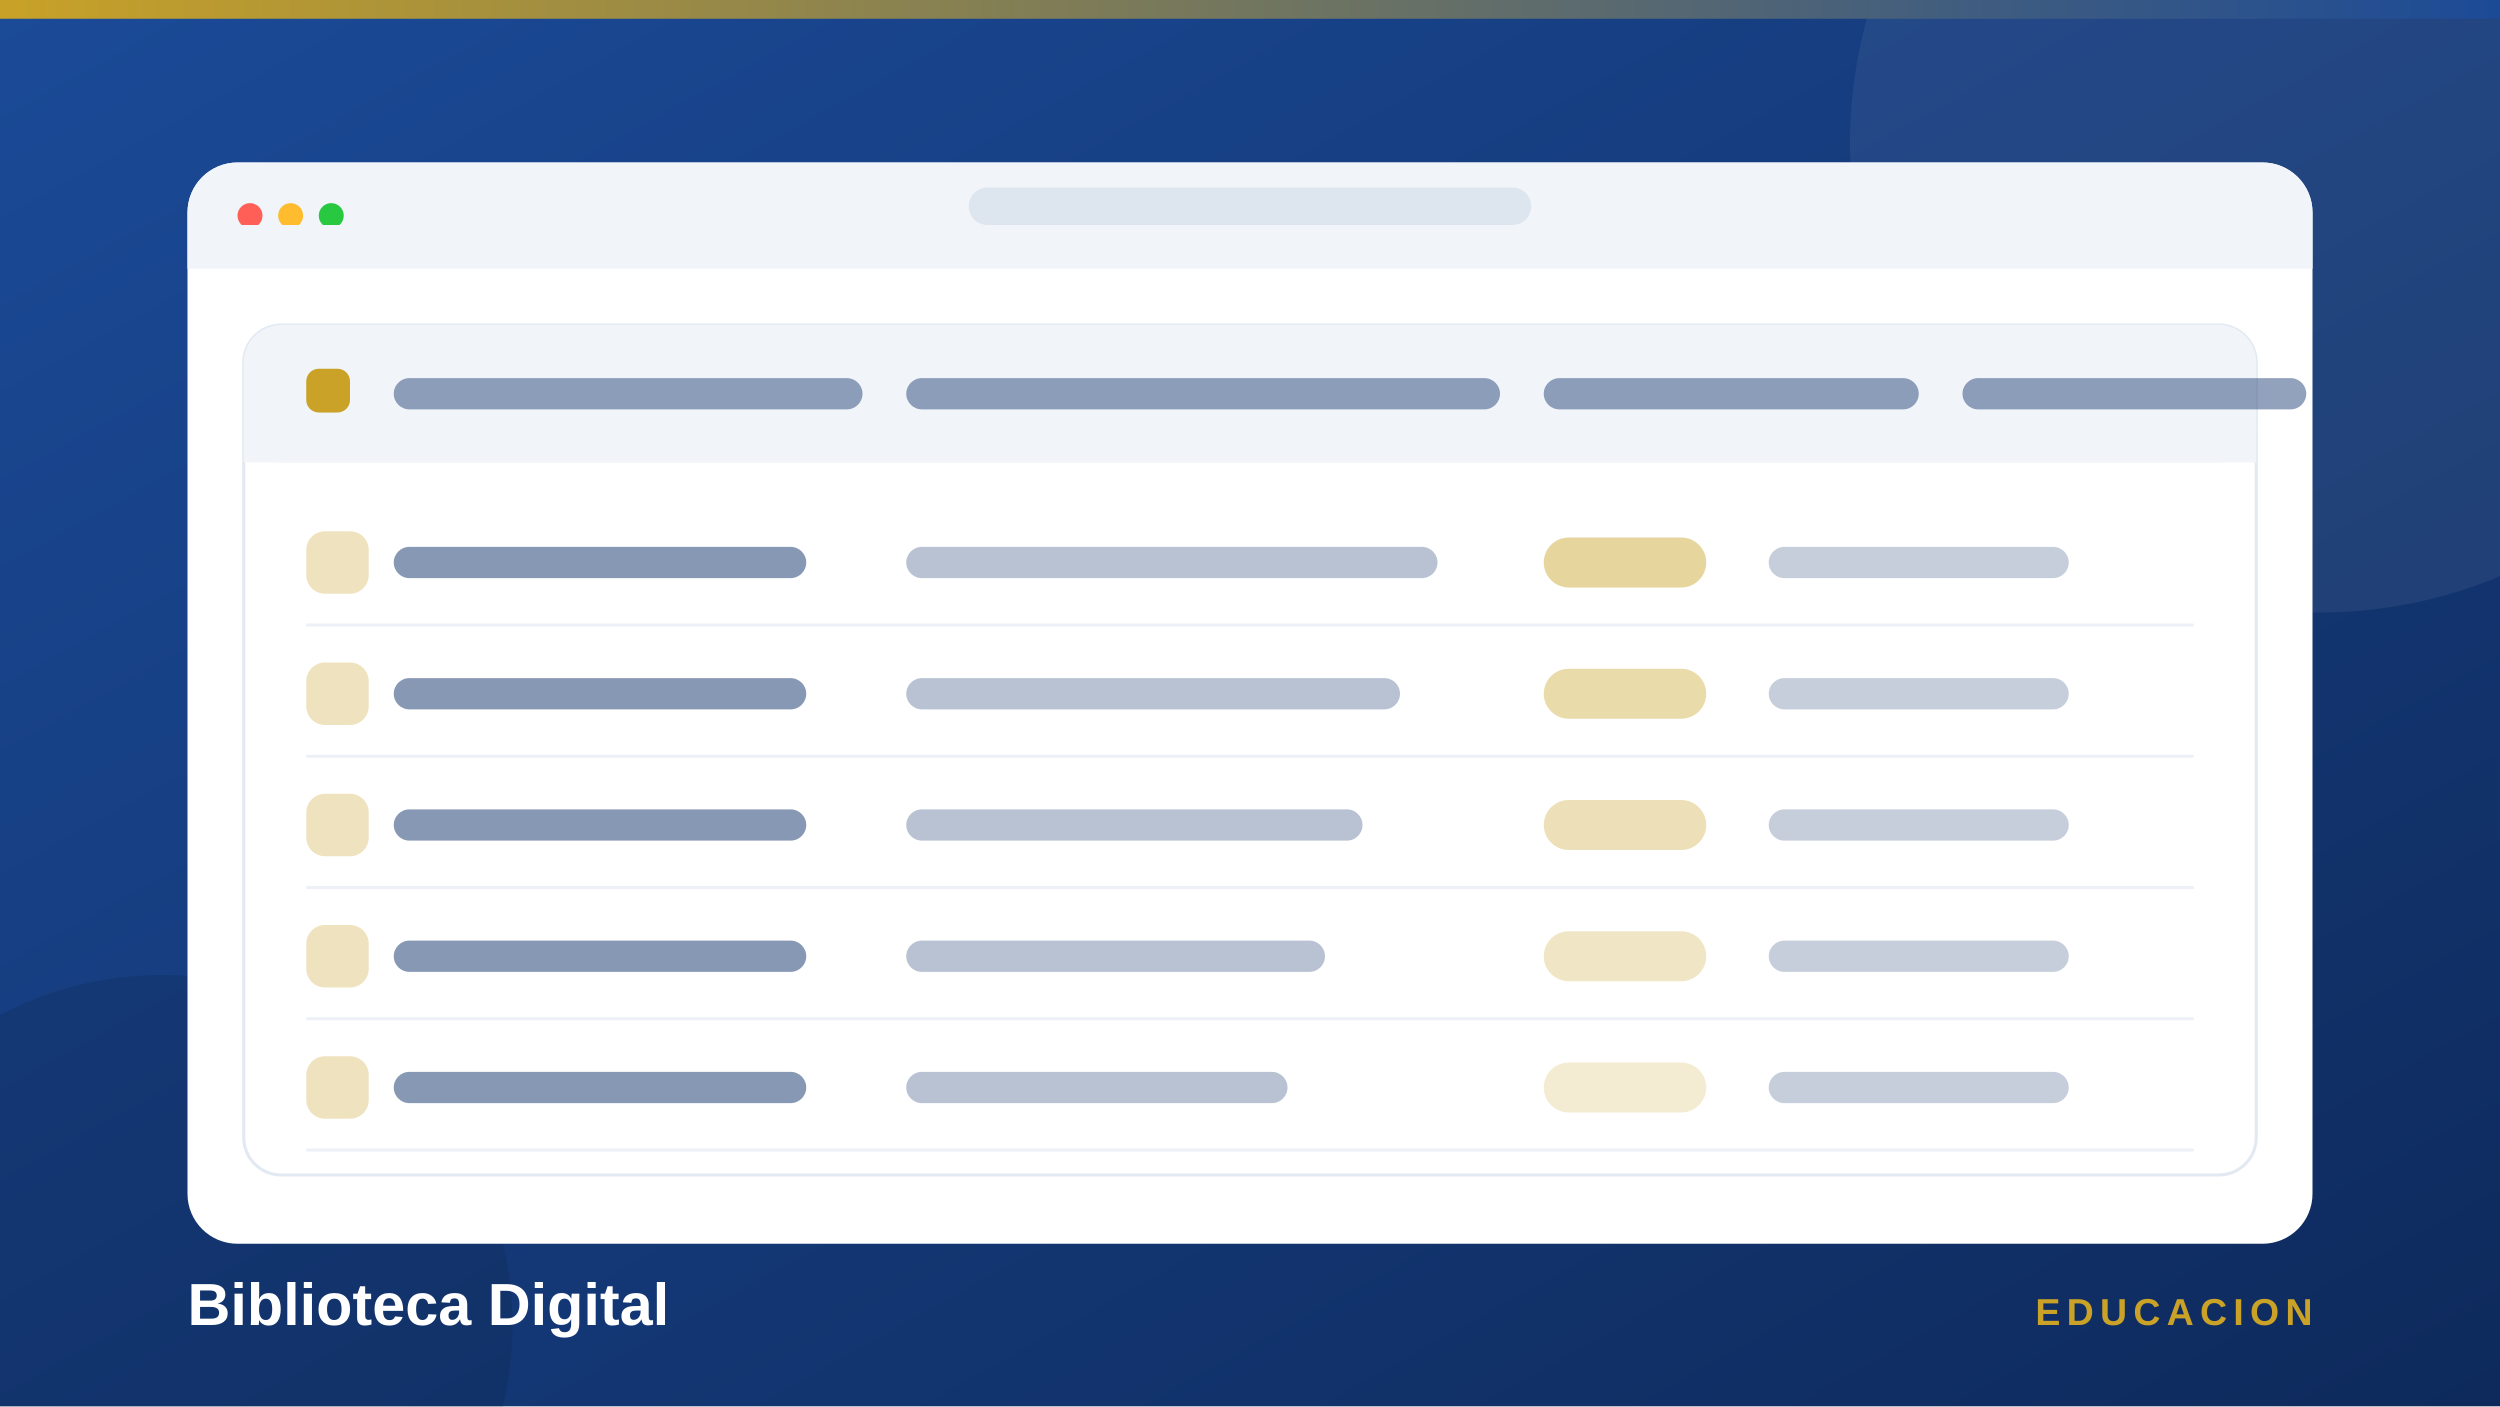
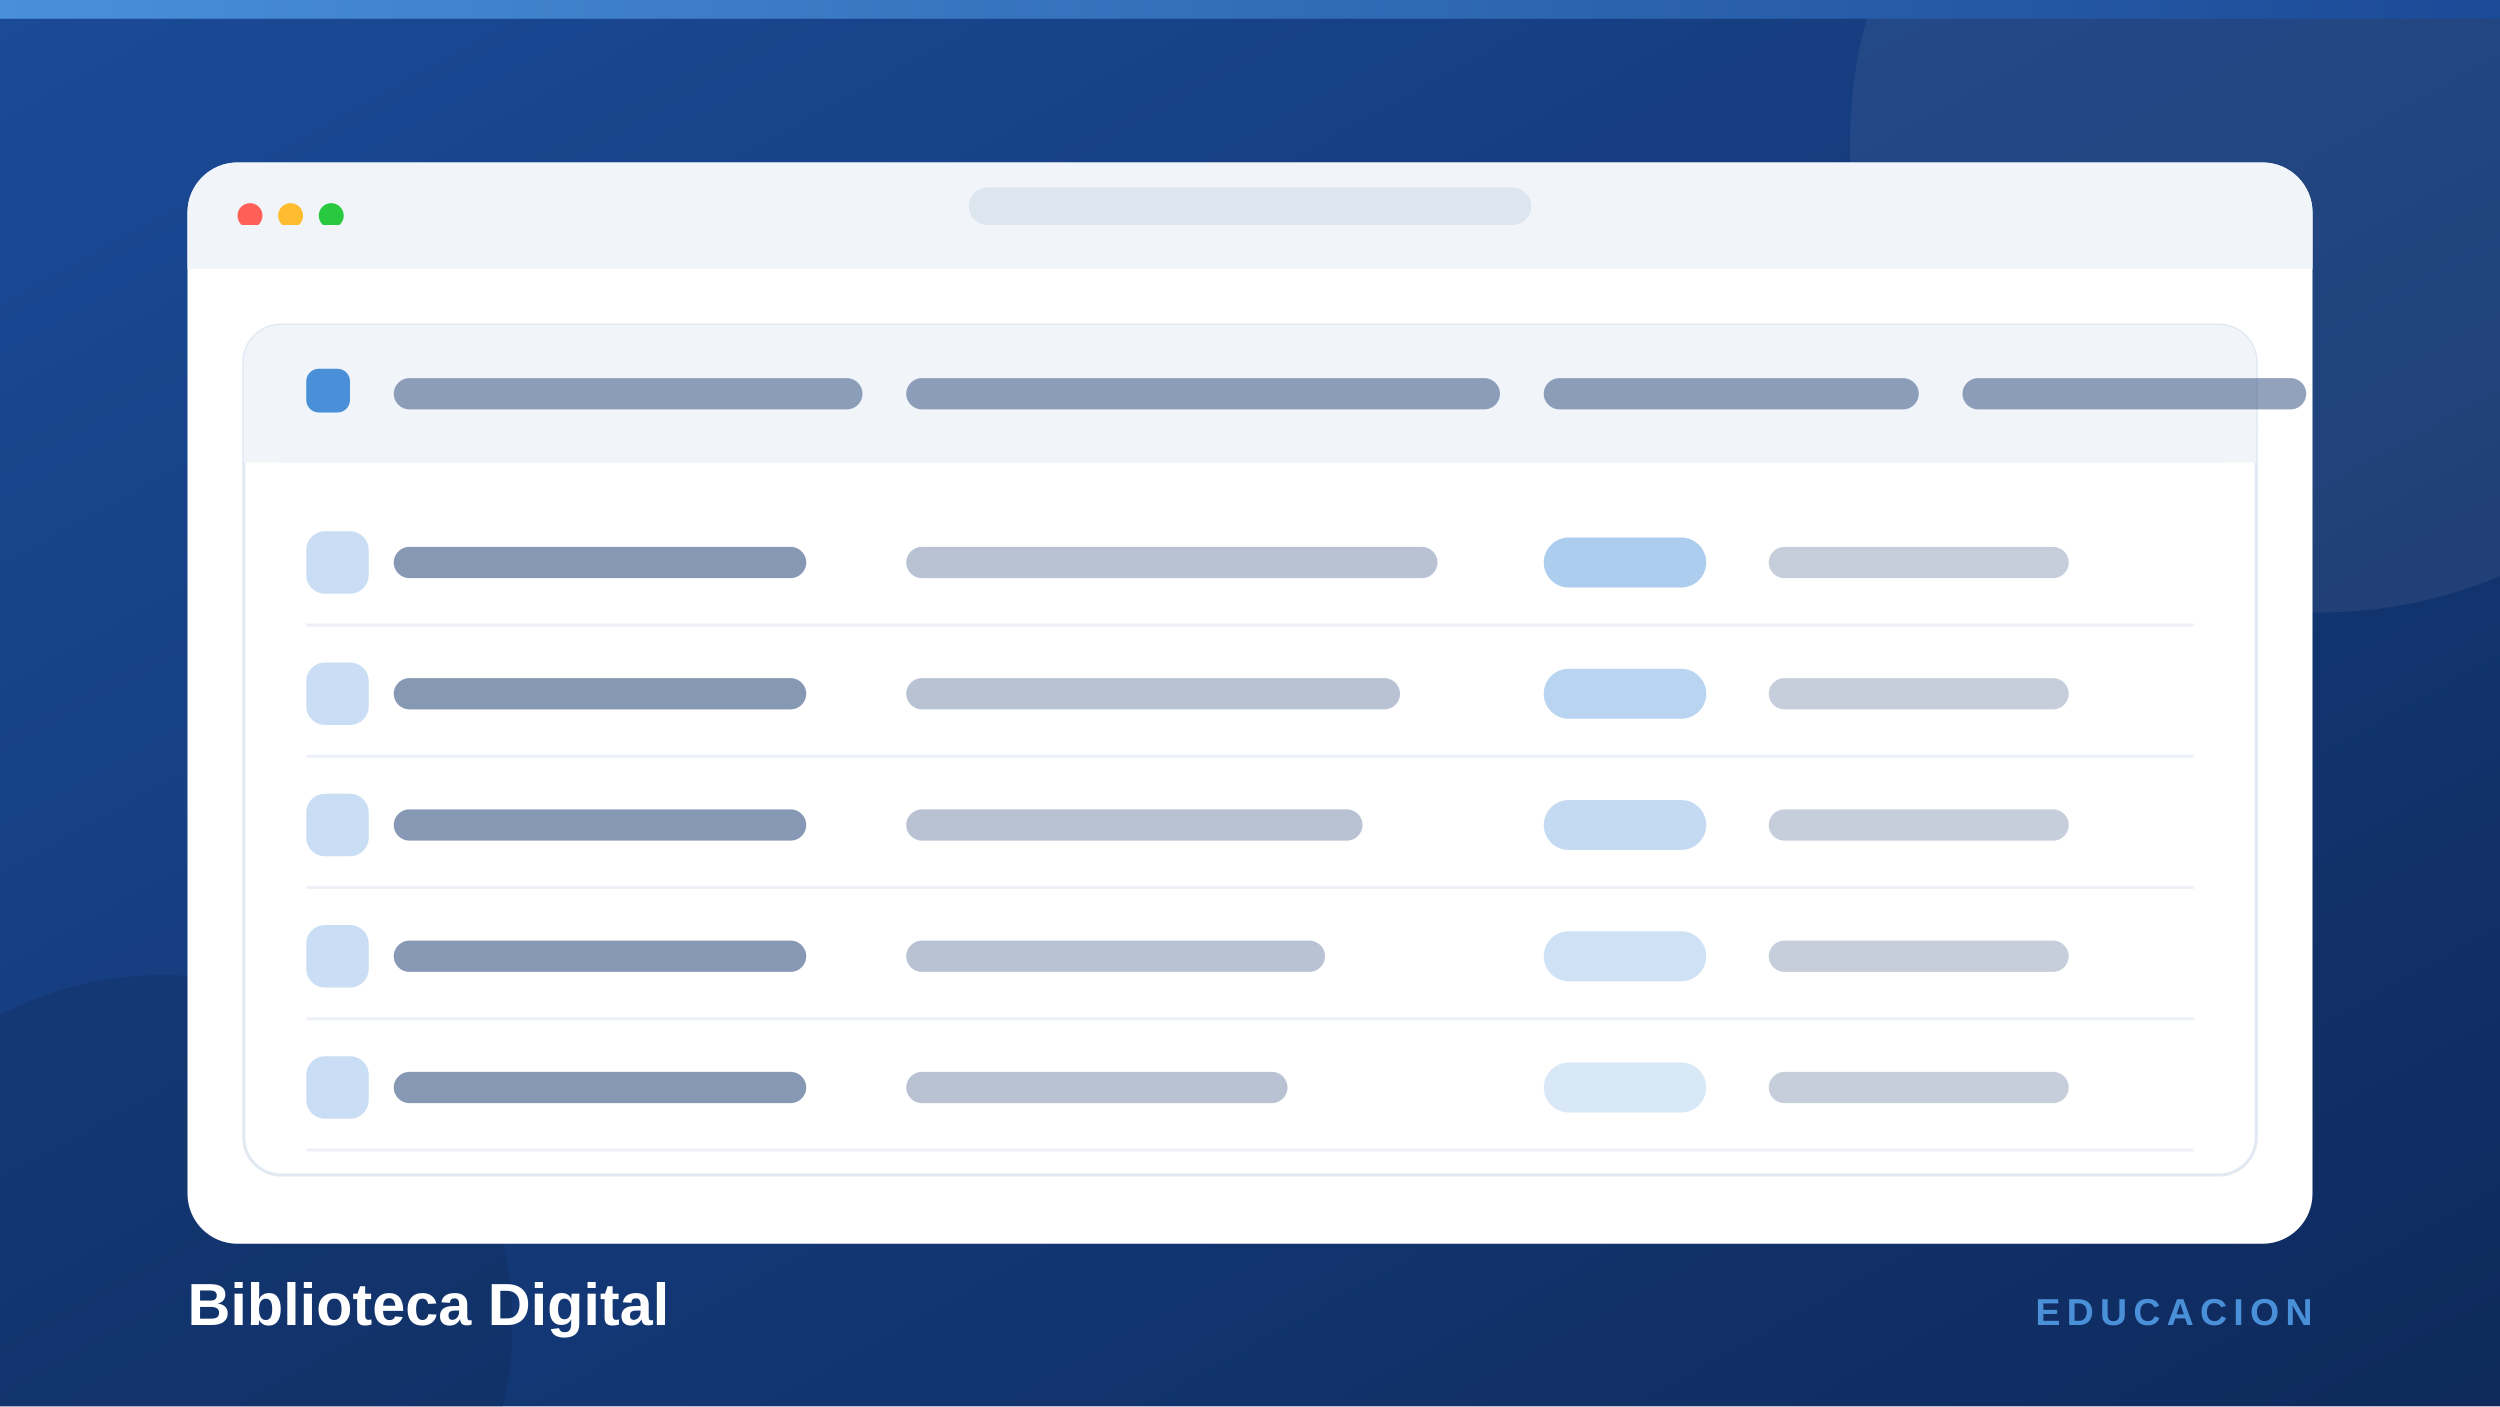
<svg xmlns="http://www.w3.org/2000/svg" width="800" height="450" viewBox="0 0 800 450" role="img" aria-label="Biblioteca Digital">
  <defs>
    <linearGradient id="bg" x1="0" y1="0" x2="1" y2="1">
      <stop offset="0" stop-color="#1B4A97" />
      <stop offset="1" stop-color="#0E2A5C" />
    </linearGradient>
    <linearGradient id="bar" x1="0" y1="0" x2="1" y2="0">
-       <stop offset="0" stop-color="#C9A227" />
+       <stop offset="0" stop-color="#4A90D9" />
      <stop offset="1" stop-color="#1B4A97" />
    </linearGradient>
  </defs>
  <rect width="800" height="450" fill="url(#bg)" />
  <circle cx="742" cy="46" r="150" fill="#FFFFFF" opacity="0.06" />
  <circle cx="52" cy="424" r="112" fill="#000000" opacity="0.10" />
  <g transform="translate(60,52)">
    <rect x="0" y="0" width="680" height="346" rx="16" fill="#FFFFFF" />
    <path d="M0 16 A16 16 0 0 1 16 0 L664 0 A16 16 0 0 1 680 16 L680 20 L0 20 Z" fill="#F1F5FA" />
    <circle cx="20" cy="17" r="4" fill="#FF5F57" />
    <circle cx="33" cy="17" r="4" fill="#FEBC2E" />
    <circle cx="46" cy="17" r="4" fill="#28C840" />
    <rect x="250" y="8" width="180" height="12" rx="6" fill="#DDE5EF" />
    <rect x="0" y="20" width="680" height="14" fill="#F1F5FA" />
    <rect x="18" y="52" width="644" height="272" rx="12" fill="#FFFFFF" stroke="#E3E9F2" />
    <rect x="18" y="52" width="644" height="44" rx="12" fill="#F1F5FA" />
    <rect x="18" y="84" width="644" height="12" fill="#F1F5FA" />
-     <rect x="38" y="66" width="14" height="14" rx="4" fill="#C9A227" />
+     <rect x="38" y="66" width="14" height="14" rx="4" fill="#4A90D9" />
    <rect x="66" y="69" width="150" height="10" rx="5" fill="#10316B" opacity="0.45" />
    <rect x="230" y="69" width="190" height="10" rx="5" fill="#10316B" opacity="0.45" />
    <rect x="434" y="69" width="120" height="10" rx="5" fill="#10316B" opacity="0.45" />
    <rect x="568" y="69" width="110" height="10" rx="5" fill="#10316B" opacity="0.45" />
-     <rect x="38" y="118" width="20" height="20" rx="6" fill="#C9A227" opacity="0.3" />
+     <rect x="38" y="118" width="20" height="20" rx="6" fill="#4A90D9" opacity="0.3" />
    <rect x="112" y="0" width="0" height="0" fill="none" />
    <rect x="66" y="123" width="132" height="10" rx="5" fill="#10316B" opacity="0.5" />
    <rect x="230" y="123" width="170" height="10" rx="5" fill="#10316B" opacity="0.3" />
-     <rect x="434" y="120" width="52" height="16" rx="8" fill="#C9A227" opacity="0.45" />
+     <rect x="434" y="120" width="52" height="16" rx="8" fill="#4A90D9" opacity="0.45" />
    <rect x="506" y="123" width="96" height="10" rx="5" fill="#10316B" opacity="0.24" />
    <line x1="38" y1="148" x2="642" y2="148" stroke="#EDF1F7" />
-     <rect x="38" y="160" width="20" height="20" rx="6" fill="#C9A227" opacity="0.3" />
+     <rect x="38" y="160" width="20" height="20" rx="6" fill="#4A90D9" opacity="0.3" />
    <rect x="154" y="0" width="0" height="0" fill="none" />
    <rect x="66" y="165" width="132" height="10" rx="5" fill="#10316B" opacity="0.5" />
    <rect x="230" y="165" width="158" height="10" rx="5" fill="#10316B" opacity="0.3" />
-     <rect x="434" y="162" width="52" height="16" rx="8" fill="#C9A227" opacity="0.39" />
+     <rect x="434" y="162" width="52" height="16" rx="8" fill="#4A90D9" opacity="0.39" />
    <rect x="506" y="165" width="96" height="10" rx="5" fill="#10316B" opacity="0.24" />
    <line x1="38" y1="190" x2="642" y2="190" stroke="#EDF1F7" />
-     <rect x="38" y="202" width="20" height="20" rx="6" fill="#C9A227" opacity="0.3" />
+     <rect x="38" y="202" width="20" height="20" rx="6" fill="#4A90D9" opacity="0.3" />
    <rect x="196" y="0" width="0" height="0" fill="none" />
    <rect x="66" y="207" width="132" height="10" rx="5" fill="#10316B" opacity="0.5" />
    <rect x="230" y="207" width="146" height="10" rx="5" fill="#10316B" opacity="0.3" />
-     <rect x="434" y="204" width="52" height="16" rx="8" fill="#C9A227" opacity="0.33" />
+     <rect x="434" y="204" width="52" height="16" rx="8" fill="#4A90D9" opacity="0.33" />
    <rect x="506" y="207" width="96" height="10" rx="5" fill="#10316B" opacity="0.24" />
    <line x1="38" y1="232" x2="642" y2="232" stroke="#EDF1F7" />
-     <rect x="38" y="244" width="20" height="20" rx="6" fill="#C9A227" opacity="0.3" />
+     <rect x="38" y="244" width="20" height="20" rx="6" fill="#4A90D9" opacity="0.3" />
    <rect x="238" y="0" width="0" height="0" fill="none" />
    <rect x="66" y="249" width="132" height="10" rx="5" fill="#10316B" opacity="0.5" />
    <rect x="230" y="249" width="134" height="10" rx="5" fill="#10316B" opacity="0.3" />
-     <rect x="434" y="246" width="52" height="16" rx="8" fill="#C9A227" opacity="0.27" />
+     <rect x="434" y="246" width="52" height="16" rx="8" fill="#4A90D9" opacity="0.27" />
    <rect x="506" y="249" width="96" height="10" rx="5" fill="#10316B" opacity="0.24" />
    <line x1="38" y1="274" x2="642" y2="274" stroke="#EDF1F7" />
-     <rect x="38" y="286" width="20" height="20" rx="6" fill="#C9A227" opacity="0.3" />
+     <rect x="38" y="286" width="20" height="20" rx="6" fill="#4A90D9" opacity="0.3" />
    <rect x="280" y="0" width="0" height="0" fill="none" />
    <rect x="66" y="291" width="132" height="10" rx="5" fill="#10316B" opacity="0.5" />
    <rect x="230" y="291" width="122" height="10" rx="5" fill="#10316B" opacity="0.3" />
-     <rect x="434" y="288" width="52" height="16" rx="8" fill="#C9A227" opacity="0.21" />
+     <rect x="434" y="288" width="52" height="16" rx="8" fill="#4A90D9" opacity="0.21" />
    <rect x="506" y="291" width="96" height="10" rx="5" fill="#10316B" opacity="0.24" />
    <line x1="38" y1="316" x2="642" y2="316" stroke="#EDF1F7" />
  </g>
  <text x="60" y="424" font-family="Segoe UI,Arial,sans-serif" font-size="19" font-weight="700" fill="#FFFFFF">Biblioteca Digital</text>
-   <text x="740" y="424" text-anchor="end" font-family="Segoe UI,Arial,sans-serif" font-size="12" font-weight="600" letter-spacing="2" fill="#C9A227">EDUCACION</text>
+   <text x="740" y="424" text-anchor="end" font-family="Segoe UI,Arial,sans-serif" font-size="12" font-weight="600" letter-spacing="2" fill="#4A90D9">EDUCACION</text>
  <rect x="0" y="0" width="800" height="6" fill="url(#bar)" />
</svg>
